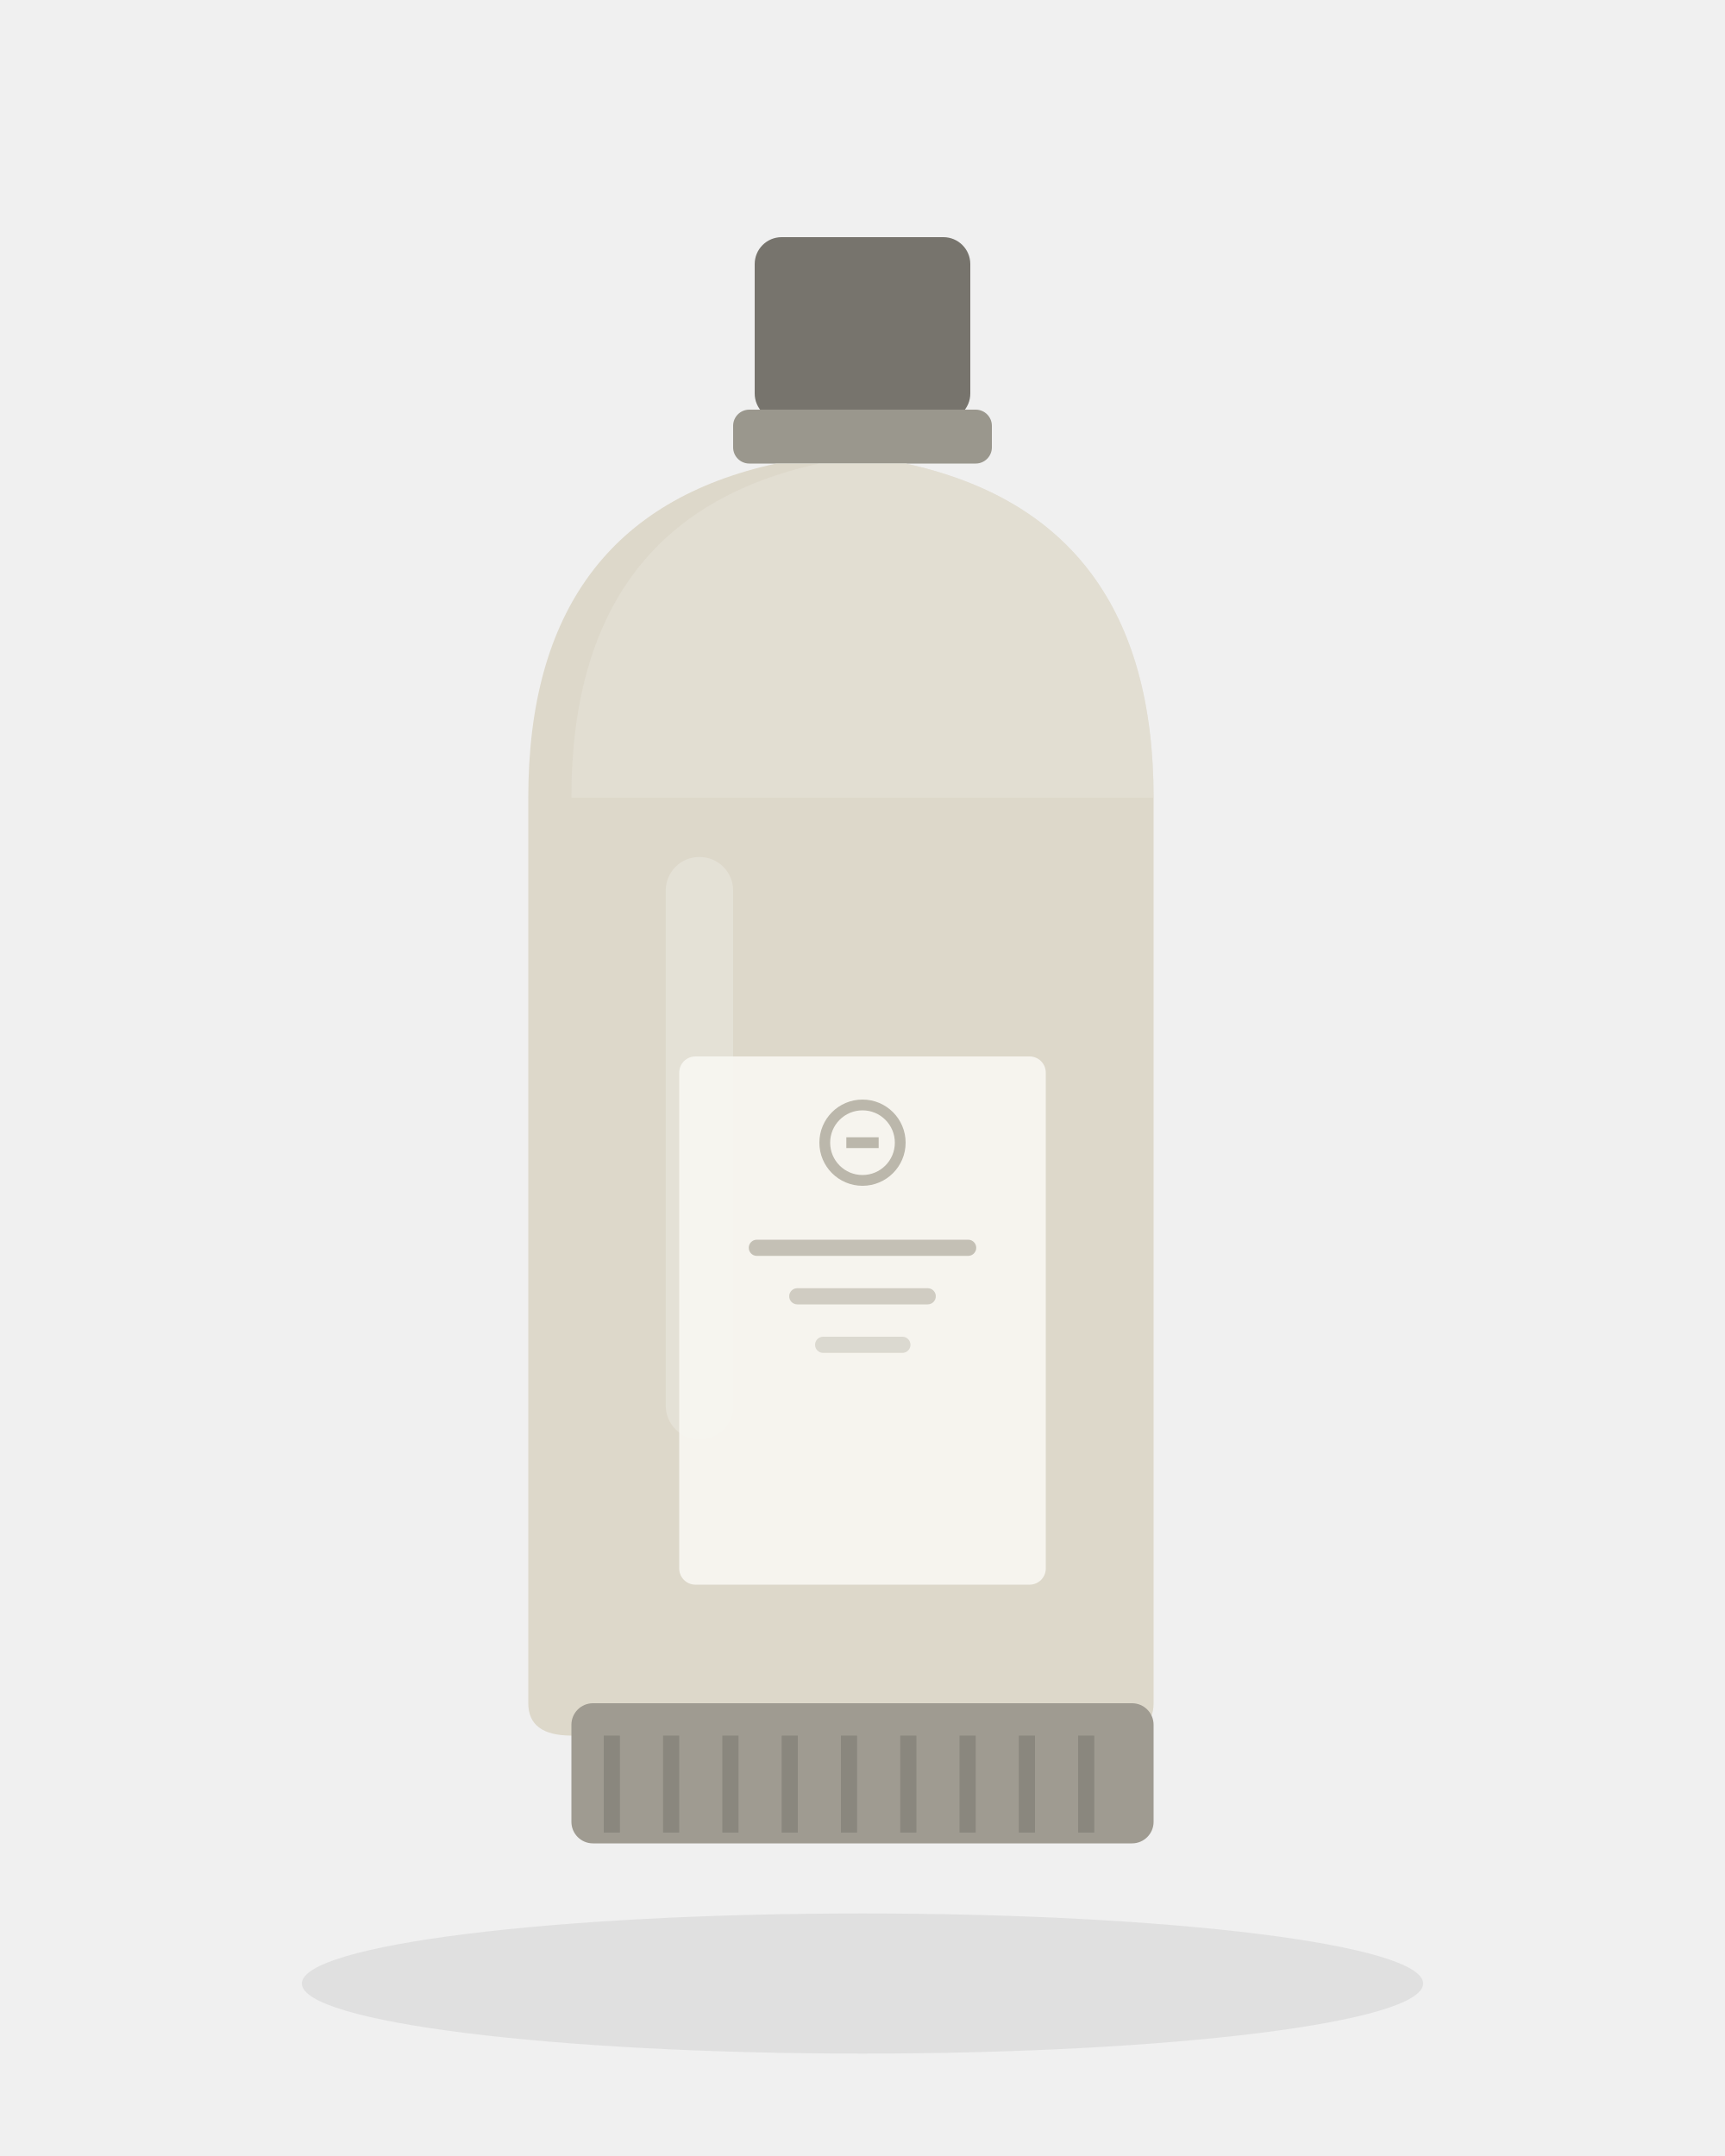
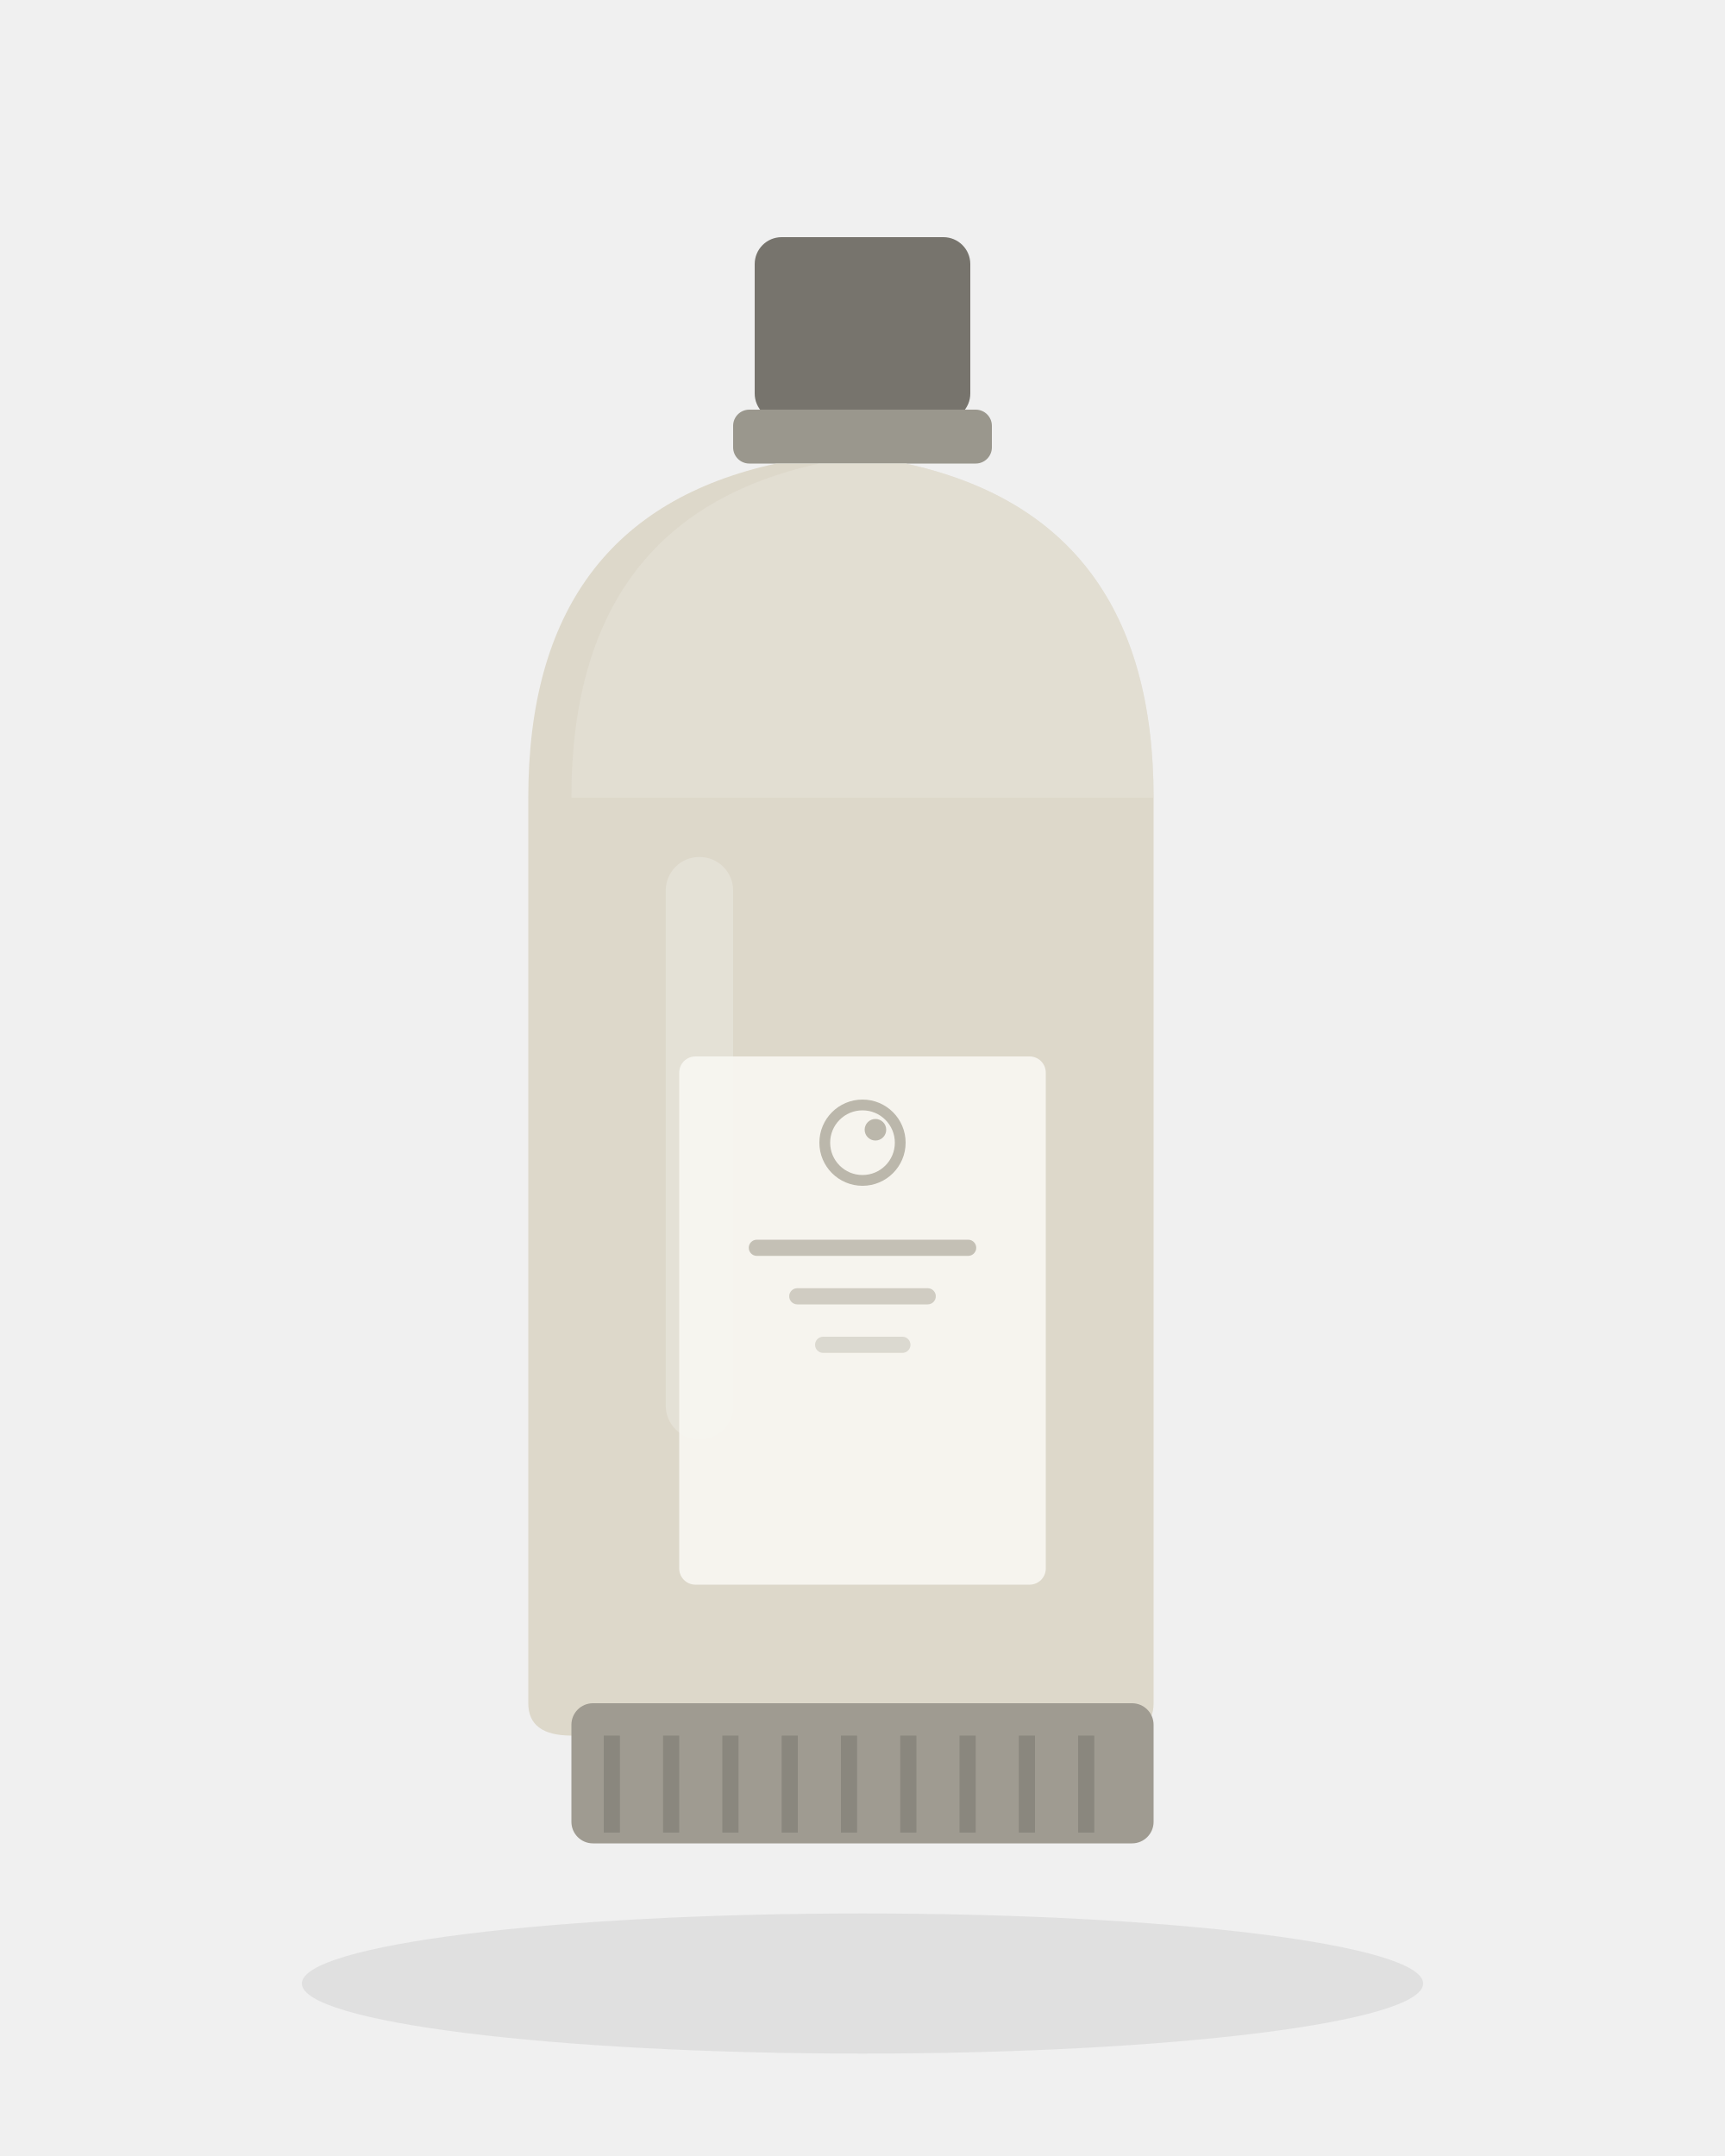
<svg xmlns="http://www.w3.org/2000/svg" viewBox="0 0 320 400" width="320" height="400" role="img" aria-labelledby="t">
  <ellipse cx="160" cy="368" rx="104" ry="13" fill="#000" opacity=".07" />
  <rect x="140" y="44" width="40" height="34" rx="5" fill="#77746d" />
  <rect x="136" y="76" width="48" height="10" rx="3" fill="#9a978d" />
  <path d="M152 86 h16 q46 10 46 62 v168 q0 6 -8 6 h-100 q-8 0 -8 -6 V148 q0 -52 46 -62 Z" fill="#DDD8CA" />
  <path d="M152 86 h16 q46 10 46 62 h-108 q0 -52 46 -62 Z" fill="#e8e5dc" opacity=".45" />
  <rect x="123.5" y="159.0" width="12.5" height="108.0" rx="6.2" fill="#fff" opacity=".22" />
  <rect x="126" y="196" width="68" height="98" rx="3" fill="#F7F6F1" opacity=".93" />
  <circle cx="160" cy="212" r="7" fill="none" stroke="#bbb7ab" stroke-width="2" />
-   <rect x="157" y="211" width="6" height="2" fill="#bbb7ab" />
+   <circle cx="162.4" cy="209.6" r="2" fill="#bbb7ab" />
  <rect x="138.9" y="230" width="42.2" height="3" rx="1.5" fill="#bbb7ab" opacity="0.85" />
  <rect x="146.4" y="239" width="27.2" height="3" rx="1.5" fill="#bbb7ab" opacity="0.65" />
  <rect x="151.2" y="248" width="17.7" height="3" rx="1.5" fill="#bbb7ab" opacity="0.45" />
  <rect x="106" y="316" width="108" height="26" rx="4" fill="#9f9b91" />
  <rect x="112" y="322" width="3" height="18" fill="#000" opacity=".13" />
  <rect x="123" y="322" width="3" height="18" fill="#000" opacity=".13" />
  <rect x="134" y="322" width="3" height="18" fill="#000" opacity=".13" />
  <rect x="145" y="322" width="3" height="18" fill="#000" opacity=".13" />
  <rect x="156" y="322" width="3" height="18" fill="#000" opacity=".13" />
  <rect x="167" y="322" width="3" height="18" fill="#000" opacity=".13" />
  <rect x="178" y="322" width="3" height="18" fill="#000" opacity=".13" />
  <rect x="189" y="322" width="3" height="18" fill="#000" opacity=".13" />
  <rect x="200" y="322" width="3" height="18" fill="#000" opacity=".13" />
</svg>
